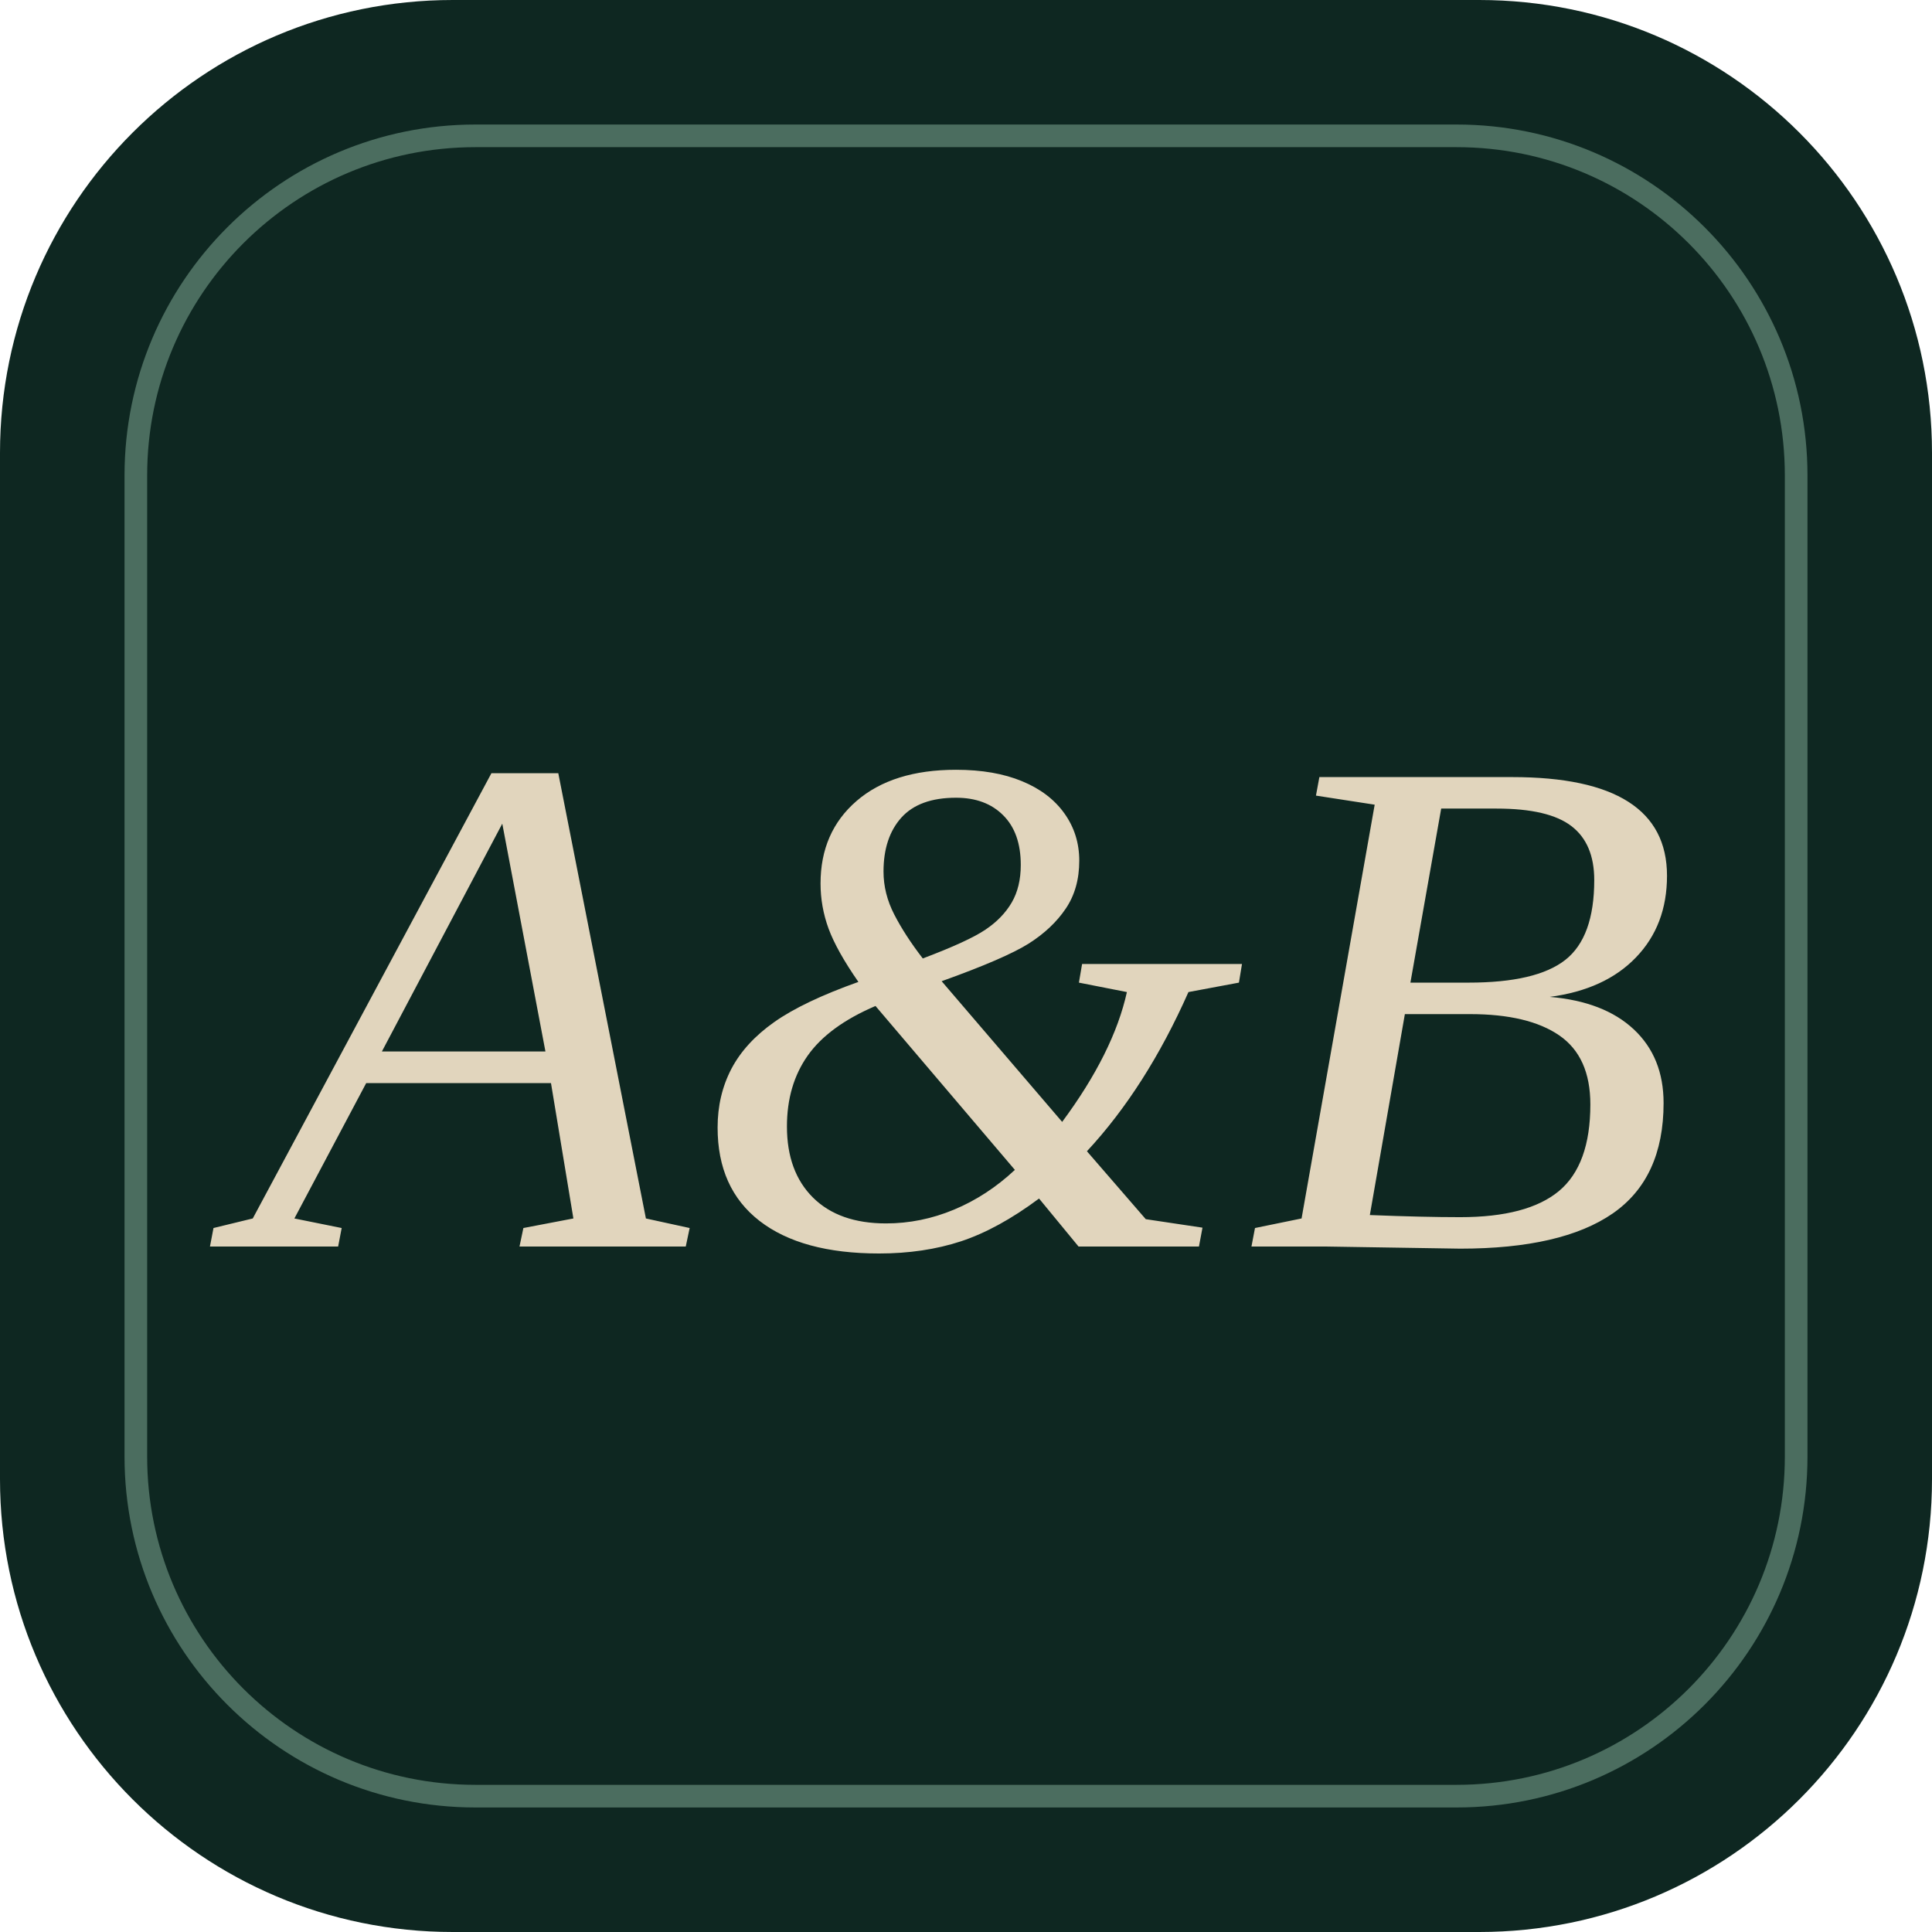
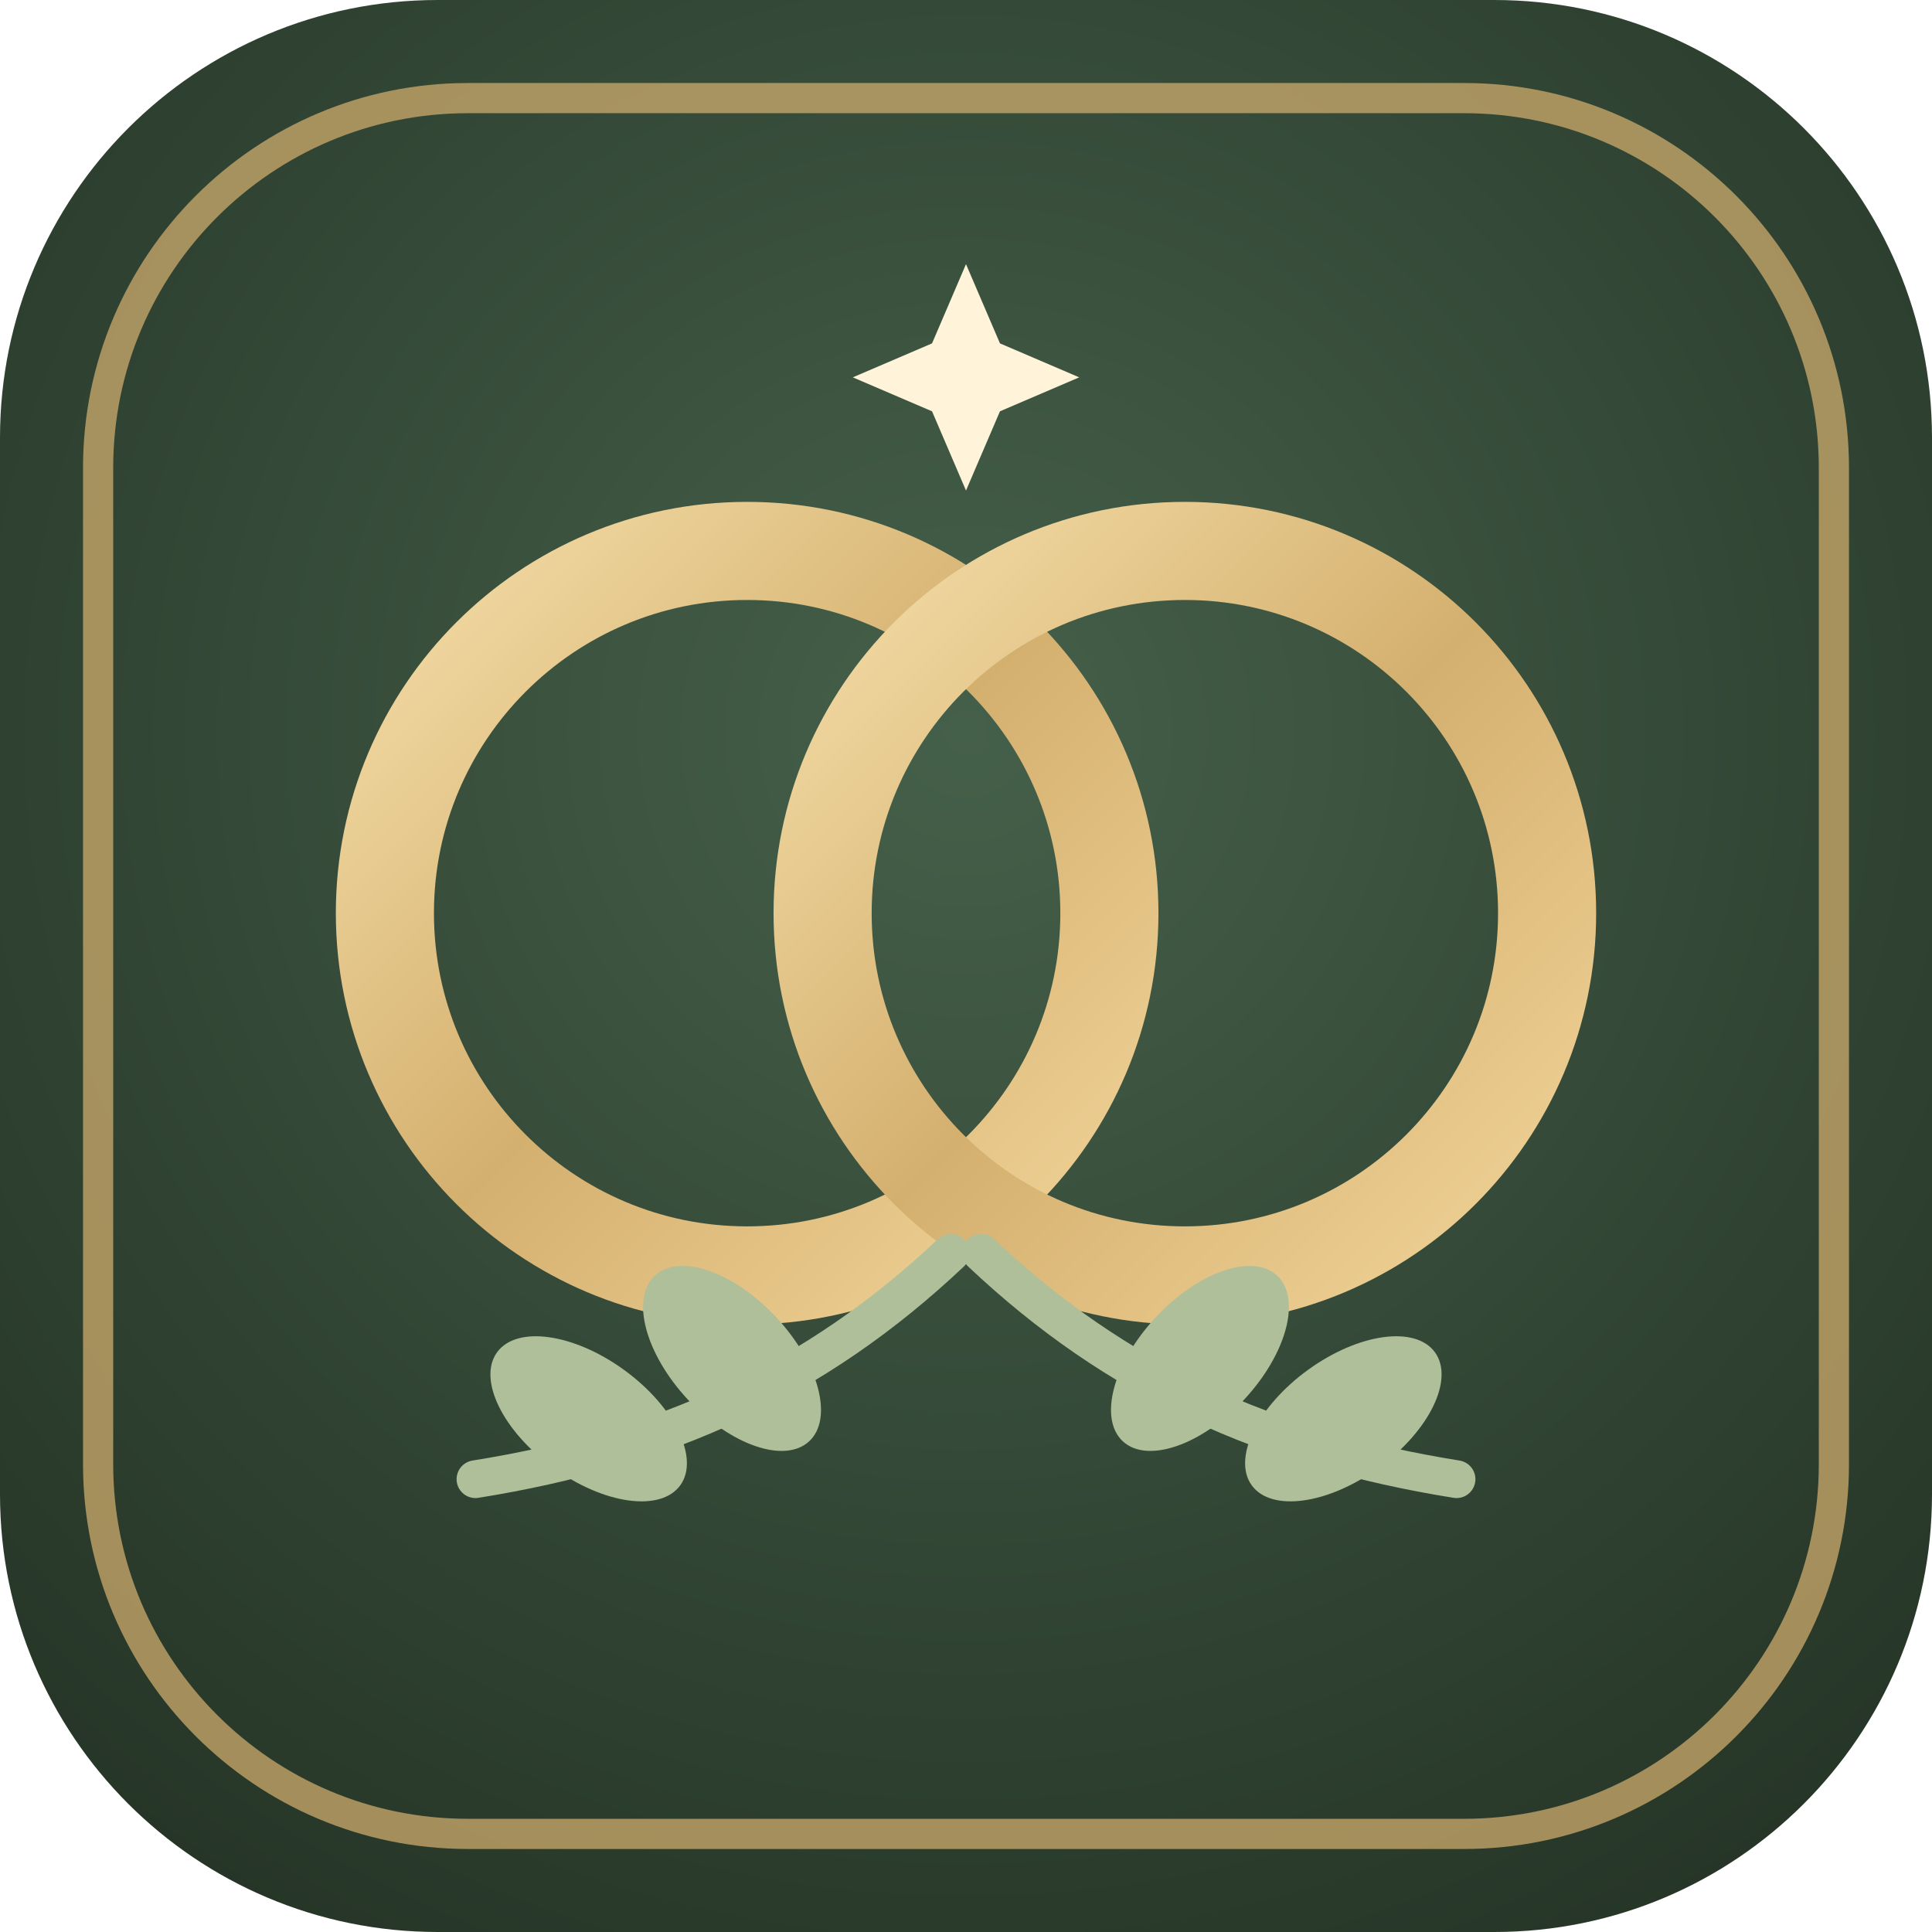
<svg xmlns="http://www.w3.org/2000/svg" viewBox="0 0 256 256">
-   <rect width="256" height="256" rx="60" fill="#0e2721" />
-   <rect width="220" height="220" x="18" y="18" rx="45" fill="none" stroke="#739b88" stroke-width="3" opacity="0.6" />
-   <text x="50%" y="52%" font-family="Georgia, 'Times New Roman', Times, serif" font-size="95" font-style="italic" fill="#e1d5bd" text-anchor="middle" dominant-baseline="central">A&amp;B</text>
+   <defs>
+     <radialGradient id="background" cx="50%" cy="38%" r="72%">
+       <stop offset="0" stop-color="#45604a" />
+       <stop offset="1" stop-color="#253426" />
+     </radialGradient>
+     <linearGradient id="gold" x1="0" y1="0" x2="1" y2="1">
+       <stop offset="0" stop-color="#f4dda7" />
+       <stop offset="0.5" stop-color="#d4b06f" />
+       <stop offset="1" stop-color="#f1d398" />
+     </linearGradient>
+   </defs>
+   <rect width="256" height="256" rx="58" fill="url(#background)" />
+   <rect x="13" y="13" width="230" height="230" rx="49" fill="none" stroke="#d4b06f" stroke-width="4" opacity="0.72" />
+   <g fill="none" stroke="url(#gold)" stroke-width="13">
+     <circle cx="99" cy="121" r="48" />
+     <circle cx="157" cy="121" r="48" />
+   </g>
+   <path d="M128 35l4.5 10.5L143 50l-10.5 4.5L128 65l-4.5-10.5L113 50l10.5-4.5z" fill="#fff4d9" />
+   <g fill="none" stroke="#aebf99" stroke-linecap="round" stroke-width="5">
+     <path d="M63 196c25-4 45-13 63-30" />
+     <path d="M193 196c-25-4-45-13-63-30" />
+   </g>
+   <g fill="#aebf99">
+     <ellipse cx="78" cy="188" rx="8" ry="15" transform="rotate(-54 78 188)" />
+     <ellipse cx="97" cy="180" rx="8" ry="15" transform="rotate(-43 97 180)" />
+     <ellipse cx="178" cy="188" rx="8" ry="15" transform="rotate(54 178 188)" />
+     <ellipse cx="159" cy="180" rx="8" ry="15" transform="rotate(43 159 180)" />
+   </g>
</svg>
